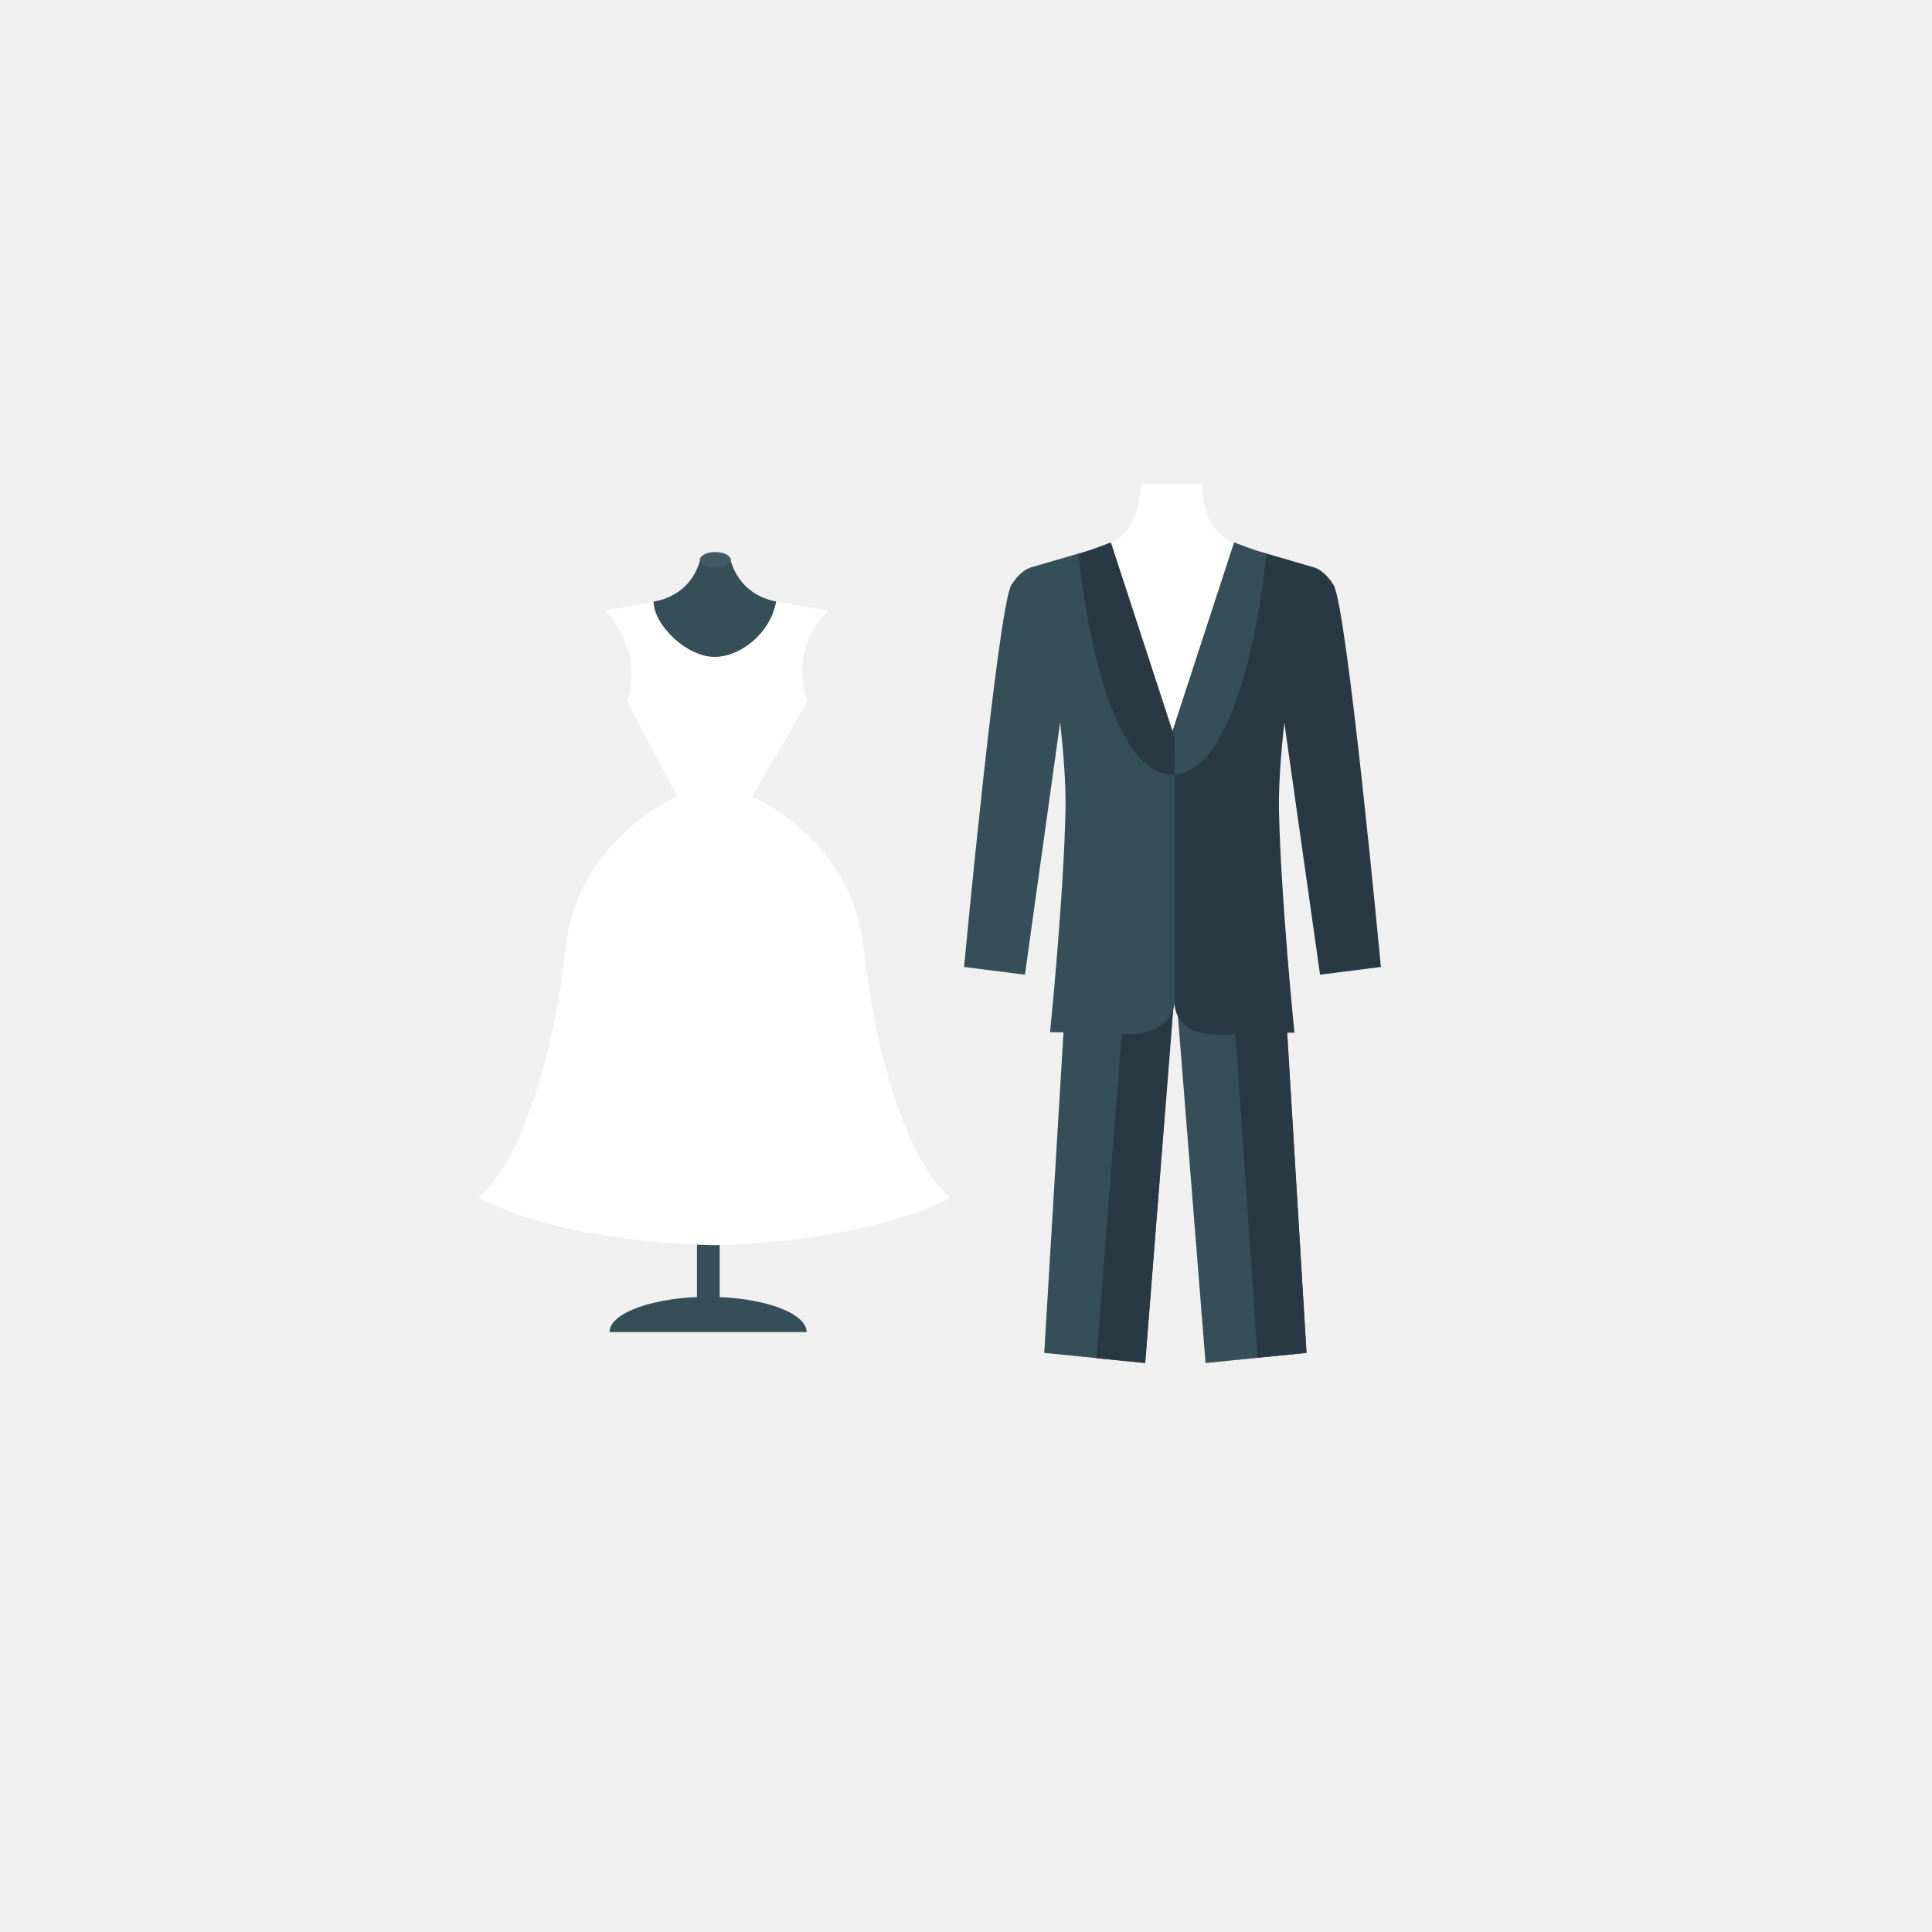
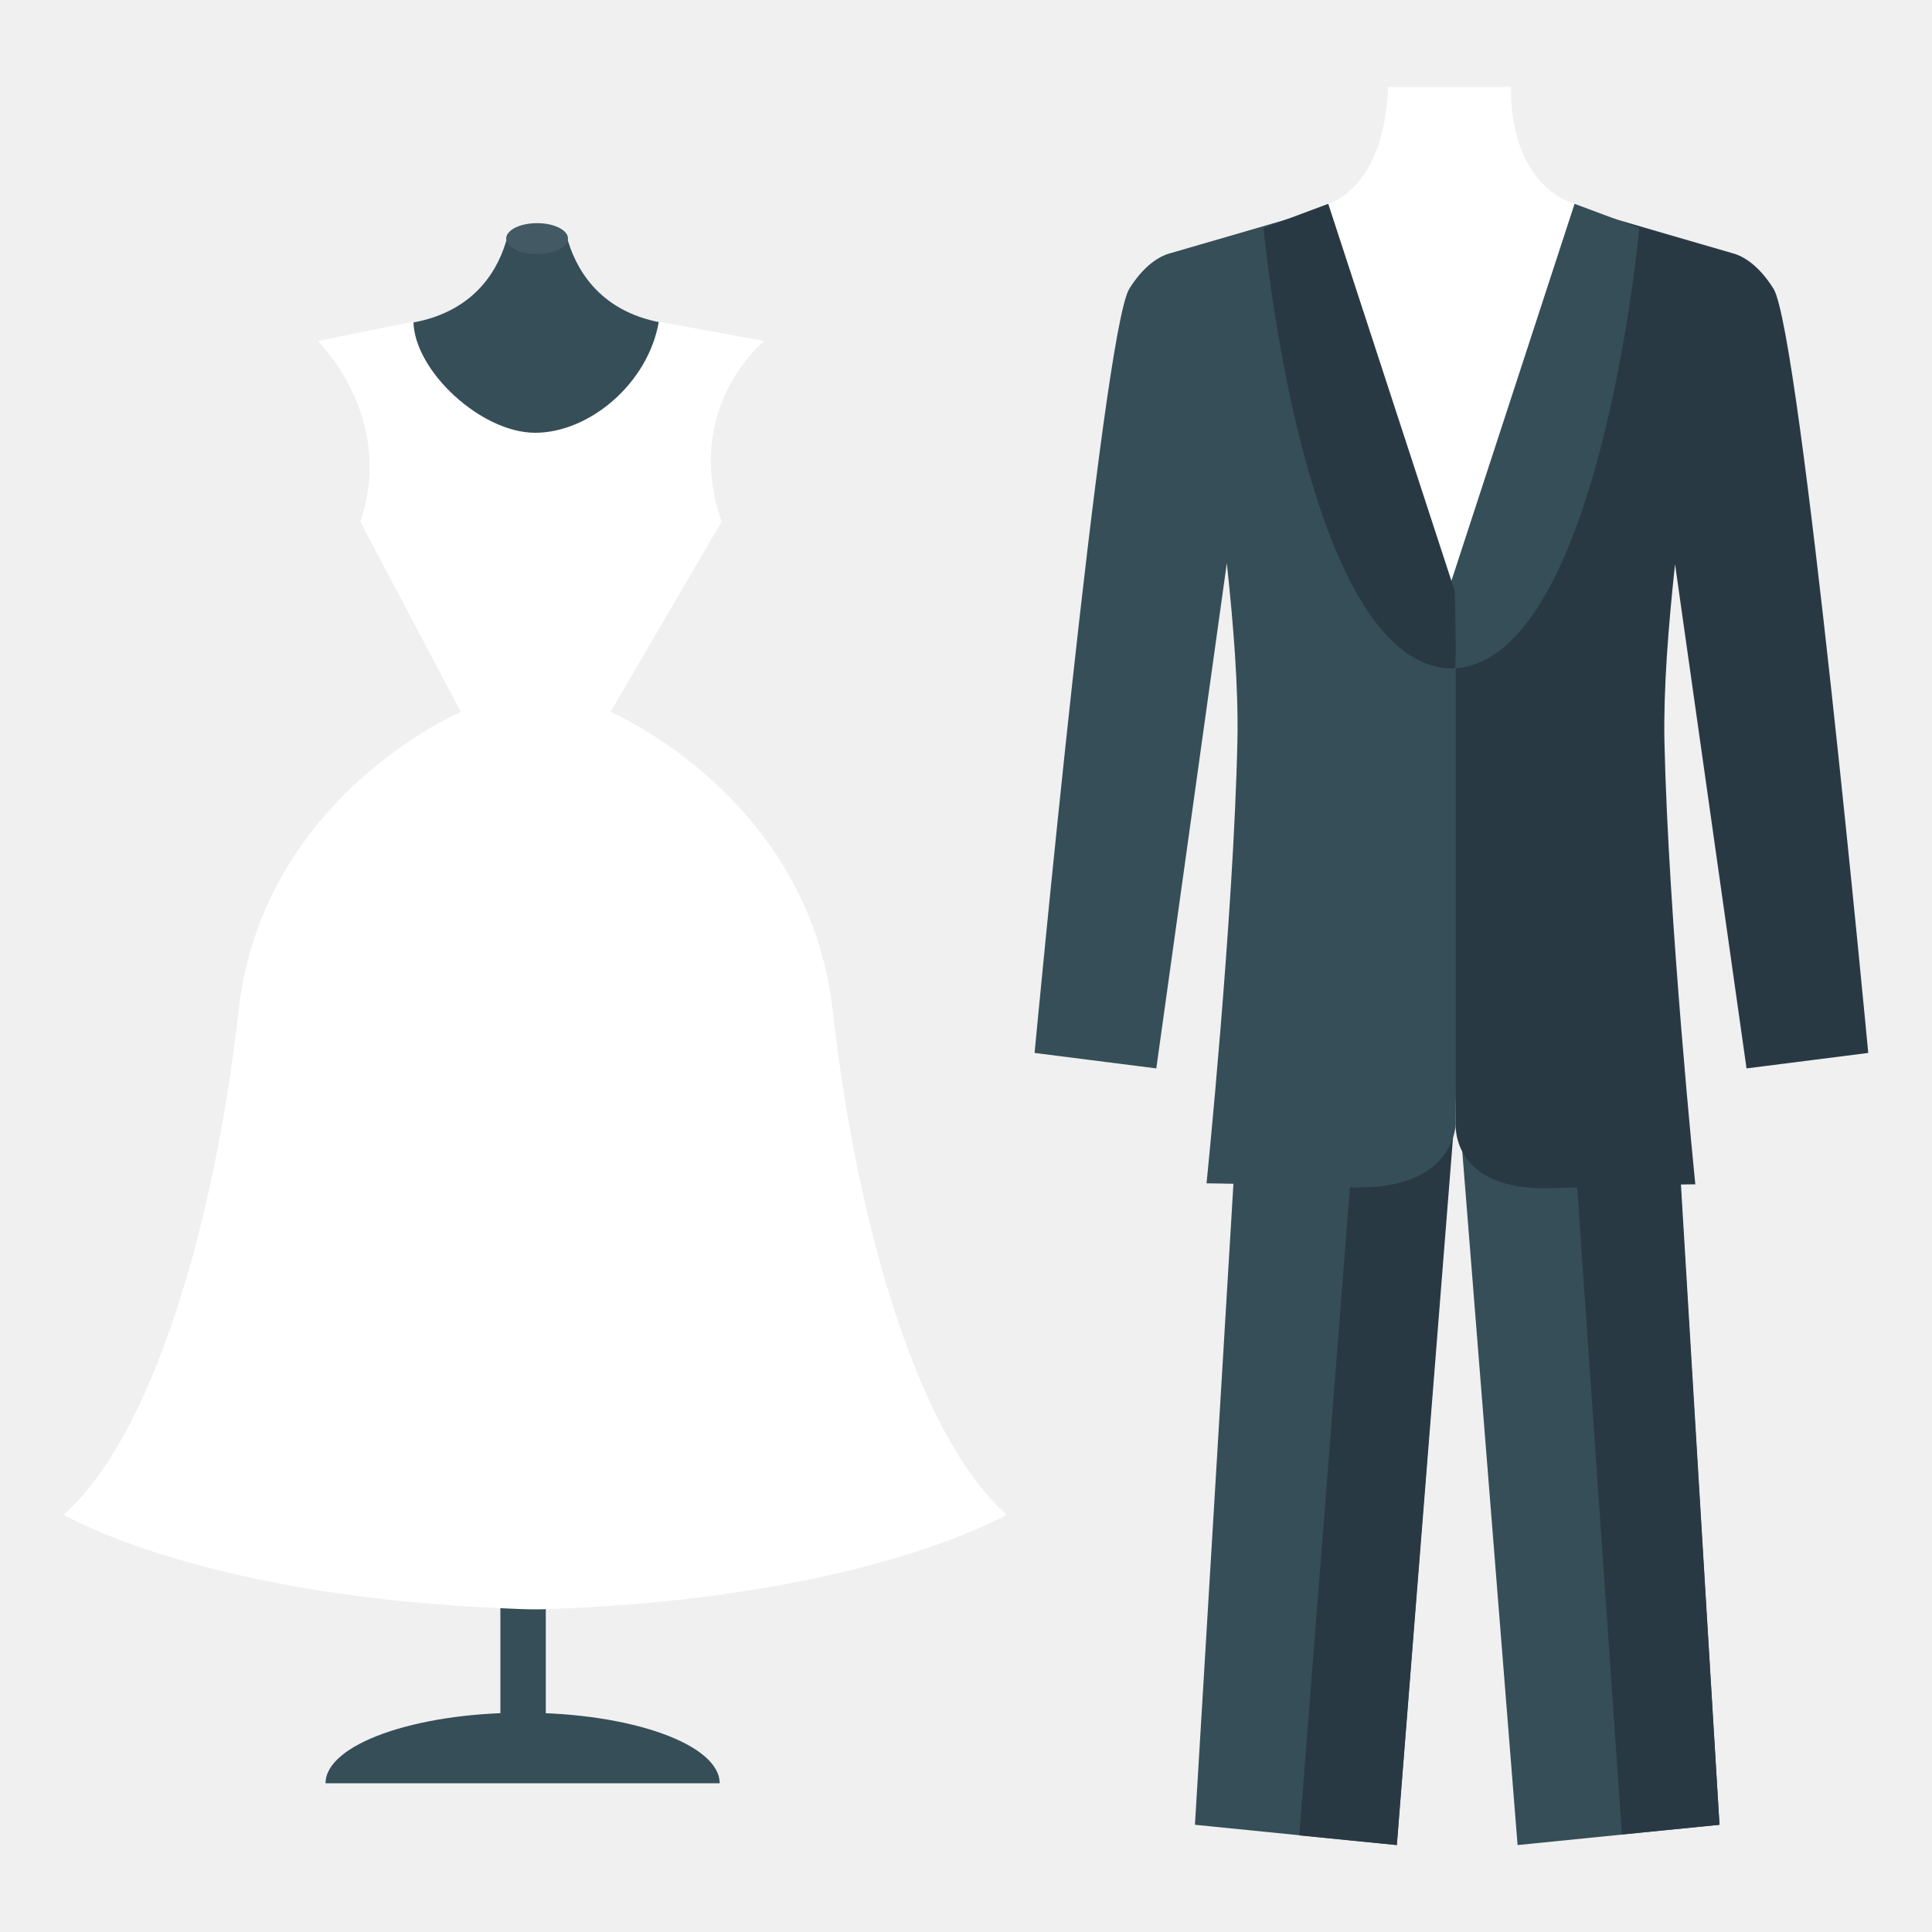
- <svg xmlns="http://www.w3.org/2000/svg" version="1.1" id="Layer_1" x="0px" y="0px" viewBox="0 0 400 400" style="enable-background:new 0 0 400 400;" xml:space="preserve">
+ <svg xmlns="http://www.w3.org/2000/svg" version="1.1" id="Layer_1" x="0px" y="0px" viewBox="0 0 200 200" style="enable-background:new 0 0 200 200;" xml:space="preserve">
  <style type="text/css">
	.st0{fill:#364E57;}
	.st1{fill:#435A65;}
	.st2{fill:#FFFFFF;}
	.st3{fill:#293944;}
</style>
  <g>
    <g>
-       <path class="st0" d="M161,124.6c-6.7-1.2-9-5.9-9.8-8.8c-0.4-1.4-5.8-1.4-6.2,0c-0.8,3-3.1,7.6-9.8,8.8c0,0-3.8,16.2,12.2,16.2    h1.4C164.8,140.8,161,124.6,161,124.6z" />
-       <ellipse class="st1" cx="148.1" cy="115.9" rx="3.2" ry="1.6" />
+       <path class="st0" d="M68.5,33.4c-6.7-1.2-9-5.9-9.8-8.8c-0.4-1.4-5.8-1.4-6.2,0c-0.8,3-3.1,7.6-9.8,8.8c0,0-3.8,16.2,12.2,16.2    h1.4C72.3,49.6,68.5,33.4,68.5,33.4z" />
+       <ellipse class="st1" cx="55.6" cy="24.7" rx="3.2" ry="1.6" />
    </g>
-     <rect x="144.3" y="236.3" class="st0" width="4.7" height="37.3" />
-     <path class="st2" d="M178.7,195.8c-2.5-22.2-23-30.9-23-30.9l11.5-19.7c-4.1-11.8,4.4-18.7,4.4-18.7l-10.9-2   c-1.1,6.4-7.2,11.5-12.8,11.5c-5.6,0-12.5-6.4-12.6-11.5l-9.9,2c0,0,8.1,7.9,4.4,18.7l10.4,19.7c0,0-20.5,8.7-23,30.9   c-2.5,22.2-8.9,44-18.1,52.2c0,0,13.6,8.1,43.7,9.6c0,0,3.5,0.2,5.1,0.2c1.7,0,5.1-0.2,5.1-0.2c30.1-1.6,43.7-9.6,43.7-9.6   C187.5,239.8,181.2,218,178.7,195.8z" />
-     <path class="st0" d="M126.2,275.8c0-4,9.2-7.3,20.4-7.3c11.3,0,20.4,3.3,20.4,7.3H126.2z" />
+     <rect x="51.8" y="145.1" class="st0" width="4.7" height="37.3" />
+     <path class="st2" d="M86.2,104.6c-2.5-22.2-23-30.9-23-30.9L74.7,54c-4.1-11.8,4.4-18.7,4.4-18.7l-10.9-2   c-1.1,6.4-7.2,11.5-12.8,11.5s-12.5-6.4-12.6-11.5l-9.9,2c0,0,8.1,7.9,4.4,18.7l10.4,19.7c0,0-20.5,8.7-23,30.9s-8.9,44-18.1,52.2   c0,0,13.6,8.1,43.7,9.6c0,0,3.5,0.2,5.1,0.2c1.7,0,5.1-0.2,5.1-0.2c30.1-1.6,43.7-9.6,43.7-9.6C95,148.6,88.7,126.8,86.2,104.6z" />
+     <path class="st0" d="M33.7,184.6c0-4,9.2-7.3,20.4-7.3c11.3,0,20.4,3.3,20.4,7.3H33.7z" />
  </g>
  <g>
-     <path class="st2" d="M255.5,112.3c0,0-6.6-1.5-6.6-12.1H246h-3.2h-0.5h-3.4h-2.7c-0.4,10.6-6.2,12.1-6.2,12.1   c-9.1,4.5,12.3,44,12.3,44h0.5C242.8,156.3,264.6,116.8,255.5,112.3z" />
-     <polygon class="st0" points="270.5,280.1 263.5,165.2 243.9,165.7 242.8,165.7 223.1,165.2 216.2,280.1 237.1,282.2 243.3,203.2    249.6,282.2  " />
-     <polygon class="st3" points="264.9,187.1 254.5,195.8 260.4,281.1 270.5,280.1  " />
-     <path class="st3" d="M237.1,282.2l5.9-74.3c-0.2-11.2-0.3-18.9-0.3-18.9l-8.6,1.4l-7.1,90.8L237.1,282.2z" />
-     <path class="st3" d="M273.3,201.8l12.6-1.6c0,0-7-74.5-9.8-79.1c-1.5-2.4-3.1-3.4-4.3-3.7c-0.4-0.1-15.1-4.4-15.1-4.4   s-6.1,20.7-14.4,40l0.9,54.2c0,0-0.9,7.4,10.1,7c11.1-0.4,14.7-0.4,14.7-0.4s-2.8-27.5-3.2-45.9c-0.1-5.4,0.4-11.8,1.1-18.3   L273.3,201.8z" />
-     <path class="st0" d="M255.5,112.3l6.7,2.5c0,0-4.2,46-19.8,45.6c-0.2,0,0-8,0-8L255.5,112.3z" />
-     <path class="st0" d="M212.2,201.8l-12.6-1.6c0,0,7-74.5,9.8-79.1c1.5-2.4,3.1-3.4,4.3-3.7c0.4-0.1,15.1-4.4,15.1-4.4   s6.1,20.7,14.4,40l0,54.5c0,0,0,7.1-11.1,6.6c-11.1-0.4-14.7-0.4-14.7-0.4s2.8-27.5,3.2-45.9c0.1-5.4-0.4-11.8-1.1-18.3   L212.2,201.8z" />
-     <path class="st3" d="M230,112.3l-6.7,2.5c0,0,4.2,46,19.8,45.6c0.2,0,0-8,0-8L230,112.3z" />
+     <path class="st2" d="M163,21.1c0,0-6.6-1.5-6.6-12.1h-2.9h-3.2h-0.5h-3.4h-2.7c-0.4,10.6-6.2,12.1-6.2,12.1   c-9.1,4.5,12.3,44,12.3,44h0.5C150.3,65.1,172.1,25.6,163,21.1z" />
+     <polygon class="st0" points="178,188.9 171,74 151.4,74.5 150.3,74.5 130.6,74 123.7,188.9 144.6,191 150.8,112 157.1,191  " />
+     <polygon class="st3" points="172.4,95.9 162,104.6 167.9,189.9 178,188.9  " />
+     <path class="st3" d="M144.6,191l5.9-74.3c-0.2-11.2-0.3-18.9-0.3-18.9l-8.6,1.4l-7.1,90.8L144.6,191z" />
+     <path class="st3" d="M180.8,110.6l12.6-1.6c0,0-7-74.5-9.8-79.1c-1.5-2.4-3.1-3.4-4.3-3.7c-0.4-0.1-15.1-4.4-15.1-4.4   s-6.1,20.7-14.4,40l0.9,54.2c0,0-0.9,7.4,10.1,7c11.1-0.4,14.7-0.4,14.7-0.4s-2.8-27.5-3.2-45.9c-0.1-5.4,0.4-11.8,1.1-18.3   L180.8,110.6z" />
+     <path class="st0" d="M163,21.1l6.7,2.5c0,0-4.2,46-19.8,45.6c-0.2,0,0-8,0-8L163,21.1z" />
+     <path class="st0" d="M119.7,110.6l-12.6-1.6c0,0,7-74.5,9.8-79.1c1.5-2.4,3.1-3.4,4.3-3.7c0.4-0.1,15.1-4.4,15.1-4.4   s6.1,20.7,14.4,40v54.5c0,0,0,7.1-11.1,6.6c-11.1-0.4-14.7-0.4-14.7-0.4s2.8-27.5,3.2-45.9c0.1-5.4-0.4-11.8-1.1-18.3L119.7,110.6z   " />
+     <path class="st3" d="M137.5,21.1l-6.7,2.5c0,0,4.2,46,19.8,45.6c0.2,0,0-8,0-8L137.5,21.1z" />
  </g>
</svg>
